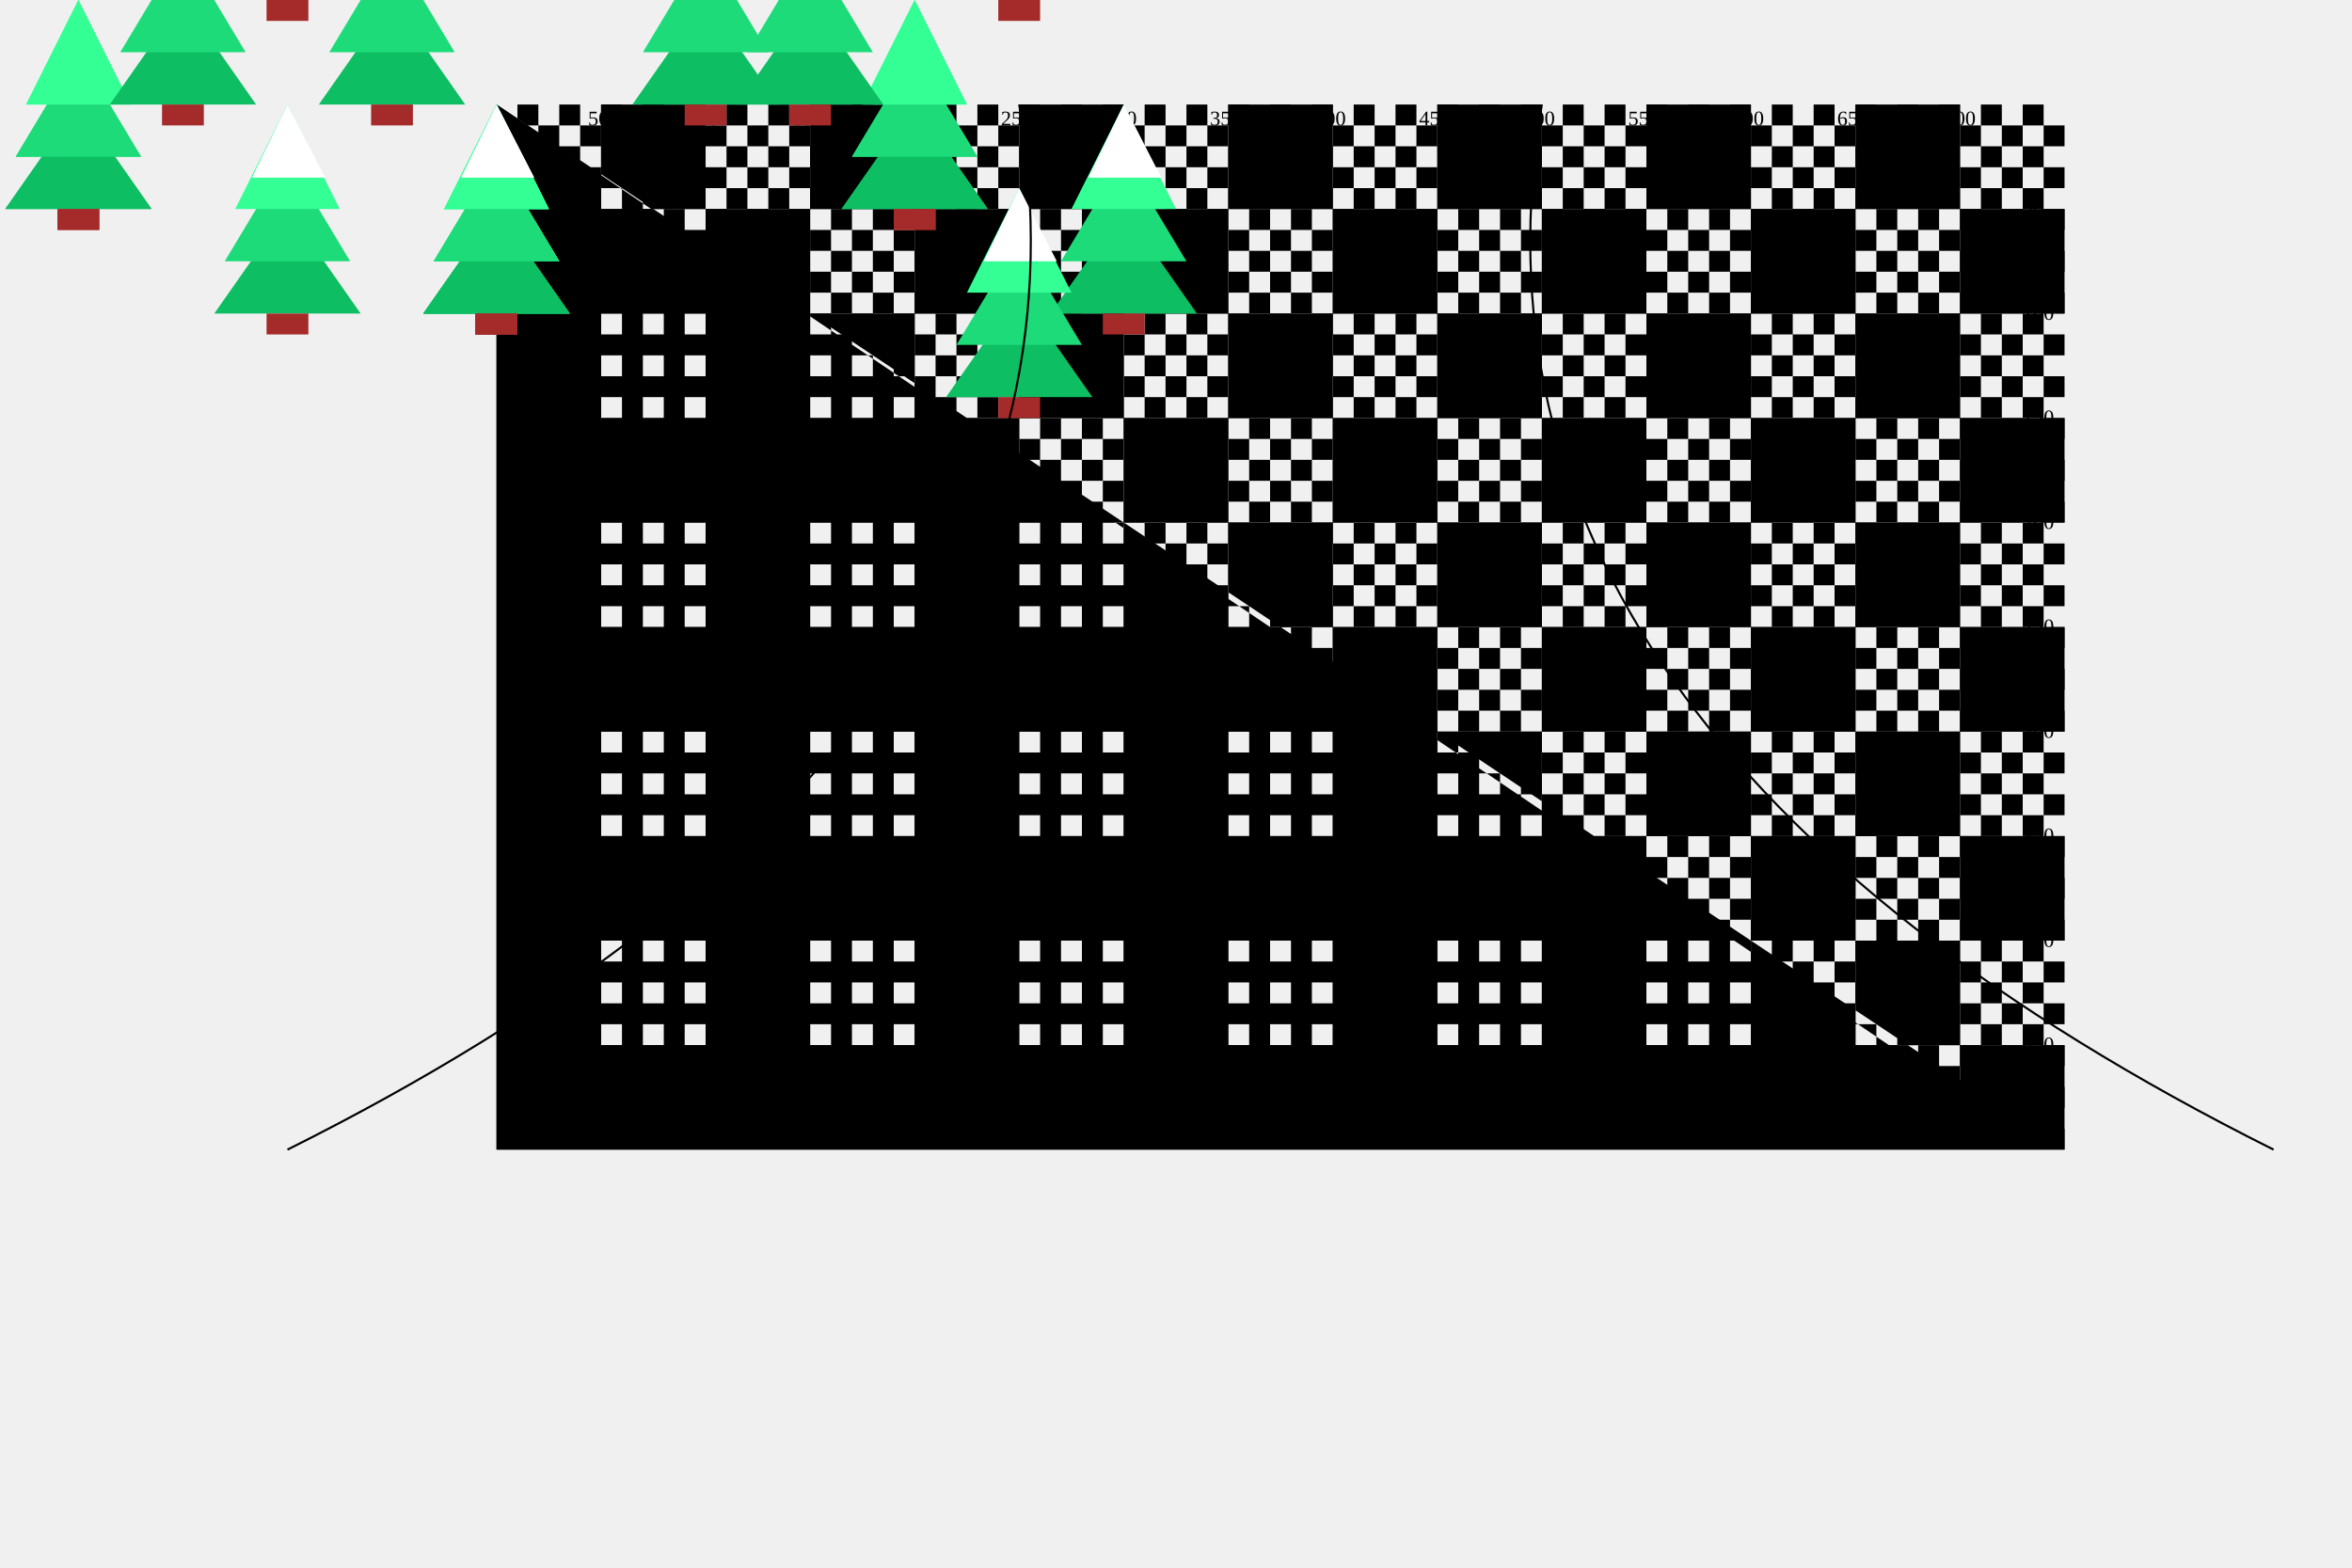
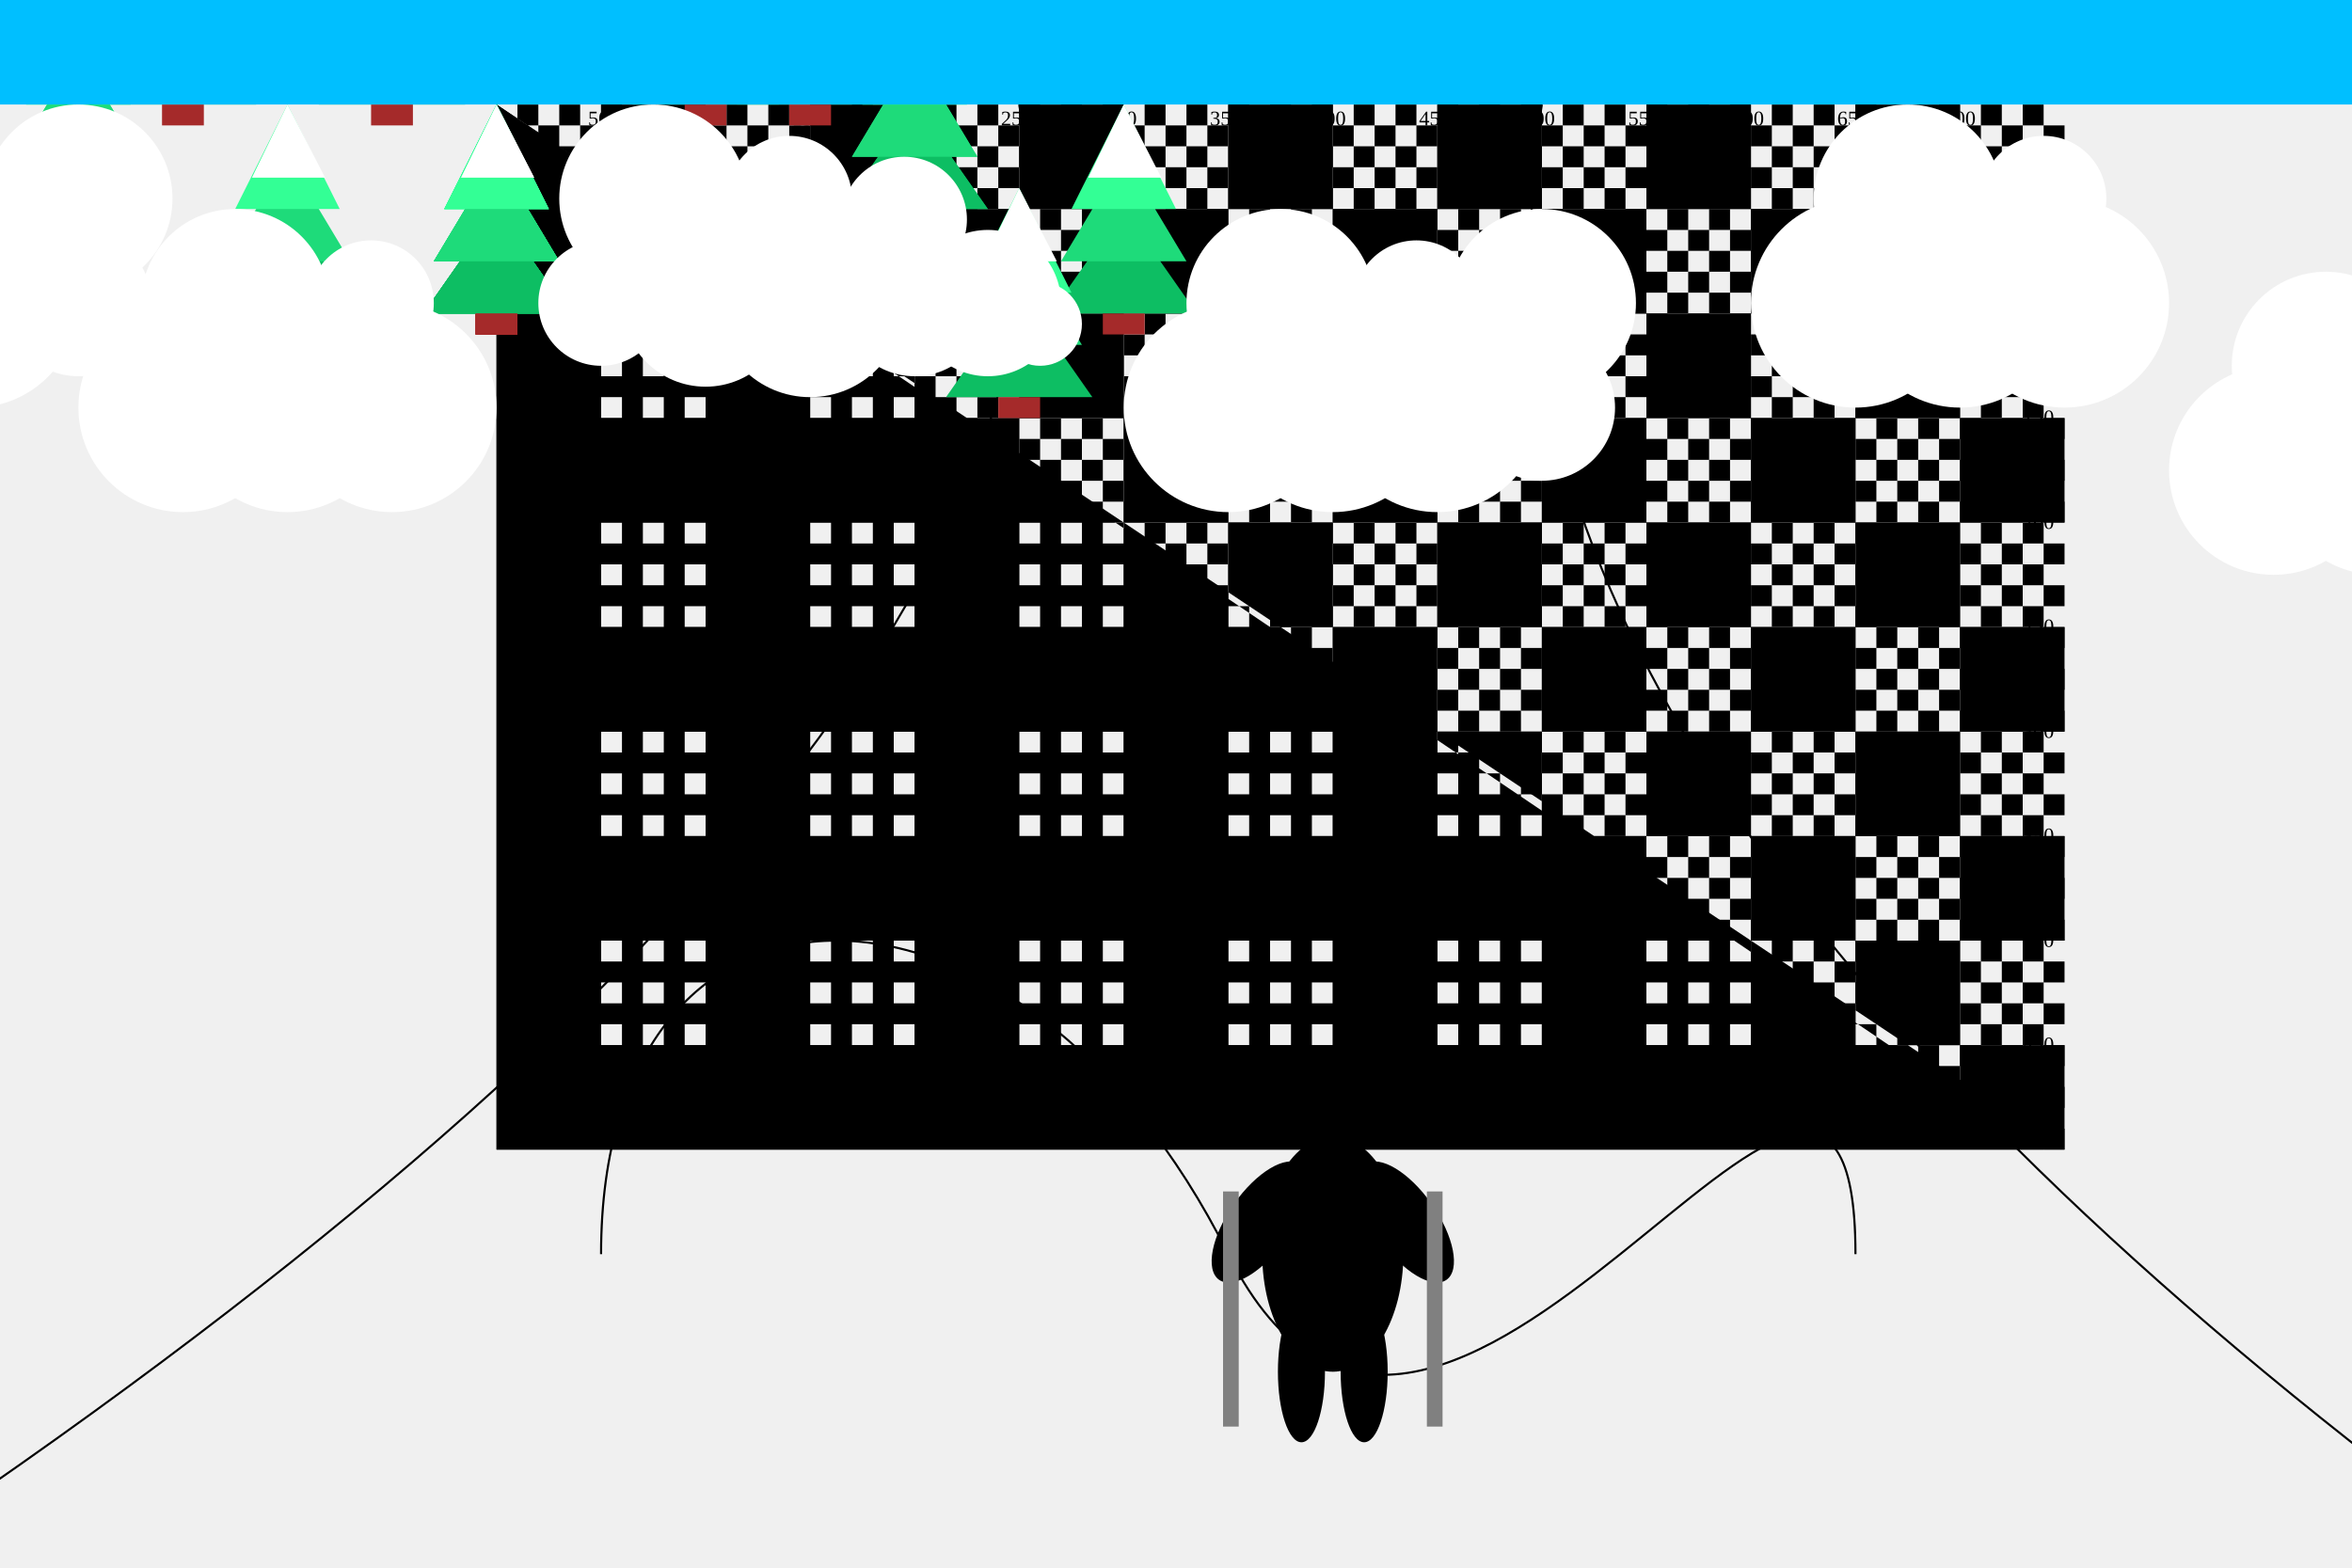
<svg xmlns="http://www.w3.org/2000/svg" xmlns:xlink="http://www.w3.org/1999/xlink" width="750" height="500" viewBox="-50 -50 750 750">
  <path class="thin" style="stroke-opacity:0.2" d="M0,0 h750v10h-750v10h750v10h-750v10 h750v10h-750v10h750v10h-750v10 h750v10h-750v10h750v10h-750v10 h750v10h-750v10h750v10h-750v10 h750v10h-750v10h750v10h-750v10 h750v10h-750v10h750v10h-750v10 h750v10h-750v10h750v10h-750v10 h750v10h-750v10h750v10h-750v10 h750v10h-750v10h750v10h-750v10 h750v10h-750v10h750v10h-750v10 h750v10h-750v10h750v10h-750v10 h750v10h-750v10h750v10h-750v10 h750v10h-750v10 h750v-500h-750v500 h10v-500h10v500h10v-500h10v500 h10v-500h10v500h10v-500h10v500 h10v-500h10v500h10v-500h10v500 h10v-500h10v500h10v-500h10v500 h10v-500h10v500h10v-500h10v500 h10v-500h10v500h10v-500h10v500 h10v-500h10v500h10v-500h10v500 h10v-500h10v500h10v-500h10v500 h10v-500h10v500h10v-500h10v500 h10v-500h10v500h10v-500h10v500 h10v-500h10v500h10v-500h10v500 h10v-500h10v500h10v-500h10v500 h10v-500h10v500h10v-500h10v500 h10v-500h10v500h10v-500h10v500 h10v-500h10v500h10v-500h10v500 h10v-500h10v500h10v-500h10v500 h10v-500h10v500h10v-500h10v500 h10v-500h10v500h10v-500h10v500 h10v-500h10v500" />
  <path class="outline" style="stroke-opacity:0.2" d="M0,0 h750v50h-750v50h750v50h-750v50 h750v50h-750v50h750v50h-750v50 h750v50h-750v50 h750v-500h-750v500 h50v-500h50v500h50v-500h50v500 h50v-500h50v500h50v-500h50v500 h50v-500h50v500h50v-500h50v500 h50v-500h50v500h50 " />
  <text x="0" style="text-anchor:middle;font-size:10px">
    <tspan x="50" y="10">50</tspan>
    <tspan x="100" y="10">100</tspan>
    <tspan x="150" y="10">150</tspan>
    <tspan x="200" y="10">200</tspan>
    <tspan x="250" y="10">250</tspan>
    <tspan x="300" y="10">300</tspan>
    <tspan x="350" y="10">350</tspan>
    <tspan x="400" y="10">400</tspan>
    <tspan x="450" y="10">450</tspan>
    <tspan x="500" y="10">500</tspan>
    <tspan x="550" y="10">550</tspan>
    <tspan x="600" y="10">600</tspan>
    <tspan x="650" y="10">650</tspan>
    <tspan x="700" y="10">700</tspan>
  </text>
  <text style="text-anchor:start;font-size:10px">
    <tspan x="730" y="53">50</tspan>
    <tspan x="730" y="103">100</tspan>
    <tspan x="730" y="153">150</tspan>
    <tspan x="730" y="203">200</tspan>
    <tspan x="730" y="253">250</tspan>
    <tspan x="730" y="303">300</tspan>
    <tspan x="730" y="353">350</tspan>
    <tspan x="730" y="403">400</tspan>
    <tspan x="730" y="453">450</tspan>
  </text>
  <defs>
+     <g id="background">
+       <rect x="-400" y="-400" width="1500" height="1500" fill="cornsilk" />
+     </g>
+     <g id="sky">
+       <rect x="-400" y="-200" width="1500" height="200" fill="deepskyblue">
+         <animate attributeName="height" from="200" to="2000" begin="2s" dur="8s" fill="freeze" />
+       </rect>
+     </g>
    <g id="tree" transform="translate(-100,-50)">
      <polygon points="100,100 65,150 135,150" fill="#0DBE63" />
      <polygon points="100,75 70,125 130,125" fill="#1EDB7A" />
      <polygon points="100,50 75,100 125,100" fill="#33FF95" />
      <rect x="90" y="150" width="20" height="10" fill="brown" />
    </g>
    <g id="snowyTree">
      <polygon points="100,100 65,150 135,150" fill="#0DBE63" />
      <polygon points="100,75 70,125 130,125" fill="#1EDB7A" />
      <polygon points="100,50 75,100 125,100" fill="#33FF95" />
      <rect x="90" y="150" width="20" height="10" fill="brown" />
      <polygon points="100,50 83,85 118,85" fill="white" />
    </g>
+     <g id="cloud3" transform="translate(0,-105)">
+       <circle cx="75" cy="150" r="45" fill="white" />
+       <circle cx="140" cy="150" r="30" fill="white" />
+       <circle cx="50" cy="200" r="30" fill="white" />
+       <circle cx="100" cy="200" r="40" fill="white" />
+       <circle cx="150" cy="200" r="45" fill="white" />
+       <circle cx="195" cy="160" r="30" fill="white" />
+       <circle cx="200" cy="200" r="35" fill="white" />
+       <circle cx="235" cy="200" r="35" fill="white" />
+       <circle cx="260" cy="210" r="20" fill="white" />
+     </g>
+     <g id="cloud2" transform="translate(0,-105)">
+       <circle cx="75" cy="150" r="45" fill="white" />
+       <circle cx="140" cy="150" r="30" fill="white" />
+       <circle cx="50" cy="200" r="50" fill="white" />
+       <circle cx="100" cy="200" r="50" fill="white" />
+       <circle cx="150" cy="200" r="50" fill="white" />
+       <circle cx="200" cy="150" r="45" fill="white" />
+       <circle cx="200" cy="200" r="35" fill="white" />
+     </g>
+     <g id="cloud" transform="translate(0,-105)">
+       <circle cx="75" cy="150" r="45" fill="white" />
+       <circle cx="140" cy="150" r="30" fill="white" />
+       <circle cx="50" cy="200" r="50" fill="white" />
+       <circle cx="100" cy="200" r="50" fill="white" />
+       <circle cx="150" cy="200" r="50" fill="white" />
+     </g>
+     <g id="personWithoutSticks">
+       <ellipse rx="45" ry="75" />
+       <circle cx="0" cy="-90" r="30" />
+       <ellipse cx="-20" cy="75" rx="15" ry="45" />
+       <ellipse cx="20" cy="75" rx="15" ry="45" />
+       <ellipse cx="50" cy="-10" rx="20" ry="45" transform="rotate(-145)" />
+       <ellipse cx="-50" cy="-10" rx="20" ry="45" transform="rotate(145)" />
+     </g>
+     <g id="sticks">
+       <rect x="60" y="-40" width="10" height="150" fill="grey" />
+       <rect x="-70" y="-40" width="10" height="150" fill="grey" />
+     </g>
+     <g id="person" transform="translate(400,550), scale(0.75)">
+       <use xlink:href="#personWithoutSticks" />
+       <use xlink:href="#sticks" />
+     </g>
+     <g id="pathPerson" transform="translate(-50,150)">
+       <path d="M100,400 C100,200 300,200 400,400 S700,200 700,400" fill="none" stroke="black" />
+     </g>
    <g id="rampe">
-       <path d="M250,0 Q 300,300 -100,500" fill="none" stroke="black" />
-       <path d="M500,0 Q 450,300 850,500" fill="none" stroke="black" />
+       <path d="M250,0 Q 300,300 -300,700" fill="none" stroke="black" />
+       <path d="M500,0 Q 450,300 900,650" fill="none" stroke="black" />
    </g>
    <path id="pathTreesLeft" d="M200,0 Q 250,300 -600,500" fill="none" stroke="black" />
    <path id="pathTreesRight" d="M550,0 Q 500,300 1350,500" fill="none" stroke="black" />
    <g id="growingMovingTreesLeft">
      <use xlink:href="#tree" />
      <use xlink:href="#snowyTree" transform="translate(-200,-50)" />
      <use xlink:href="#tree" transform="translate(-100,-150)" />
      <animateMotion fill="none" stroke="black" begin="0s" dur="4s" repeatCount="indefinite">
        <mpath xlink:href="#pathTreesLeft" />
      </animateMotion>
      <animateTransform attributeName="transform" type="scale" from="1 1" to="2 2" begin="0s" dur="4s" repeatCount="indefinite" />
    </g>
    <g id="growingMovingTreesLeft2">
      <use xlink:href="#tree" />
      <use xlink:href="#tree" transform="translate(-200,-50)" />
      <use xlink:href="#snowyTree" transform="translate(-150,-150)" />
      <animateMotion fill="none" stroke="black" begin="1.5s" dur="4s" repeatCount="indefinite">
        <mpath xlink:href="#pathTreesLeft" />
      </animateMotion>
      <set attributeType="CSS" attributeName="visibility" to="hidden" begin="0s" dur="1.5s" />
      <animateTransform attributeName="transform" type="scale" from="1 1" to="2 2" begin="1.5s" dur="4s" repeatCount="indefinite" />
    </g>
    <g id="growingMovingTreesLeft3">
      <use xlink:href="#snowyTree" transform="translate(-100,-50)" />
      <use xlink:href="#tree" transform="translate(-200,-50)" />
      <use xlink:href="#tree" transform="translate(-150,-100)" />
      <use xlink:href="#snowyTree" transform="translate(-150,-250)" />
      <animateMotion fill="none" stroke="black" begin="3s" dur="4s" repeatCount="indefinite">
        <mpath xlink:href="#pathTreesLeft" />
      </animateMotion>
      <set attributeType="CSS" attributeName="visibility" to="hidden" begin="0s" dur="3s" />
      <animateTransform attributeName="transform" type="scale" from="1 1" to="2 2" begin="3s" dur="4s" repeatCount="indefinite" />
    </g>
    <g id="growingMovingTreesRight">
      <use xlink:href="#tree" />
      <use xlink:href="#snowyTree" transform="translate(200,-50)" />
      <use xlink:href="#tree" transform="translate(100,-100)" />
      <animateMotion fill="none" stroke="black" begin="0s" dur="4s" repeatCount="indefinite">
        <mpath xlink:href="#pathTreesRight" />
      </animateMotion>
      <animateTransform attributeName="transform" type="scale" from="1 1" to="2 2" begin="0s" dur="4s" repeatCount="indefinite" />
    </g>
    <g id="growingMovingTreesRight2">
      <use xlink:href="#tree" />
      <use xlink:href="#tree" transform="translate(200,-50)" />
      <use xlink:href="#snowyTree" transform="translate(150,-10)" />
      <animateMotion fill="none" stroke="black" begin="1.5s" dur="4s" repeatCount="indefinite">
        <mpath xlink:href="#pathTreesRight" />
      </animateMotion>
      <set attributeType="CSS" attributeName="visibility" to="hidden" begin="0s" dur="1.5s" />
      <animateTransform attributeName="transform" type="scale" from="1 1" to="2 2" begin="1.5s" dur="4s" repeatCount="indefinite" />
    </g>
    <g id="growingMovingTreesRight3">
      <use xlink:href="#snowyTree" transform="translate(-100,-50)" />
      <use xlink:href="#tree" transform="translate(200,-50)" />
      <use xlink:href="#tree" transform="translate(150,-100)" />
      <use xlink:href="#snowyTree" transform="translate(150,-200)" />
      <animateMotion fill="none" stroke="black" begin="3s" dur="4s" repeatCount="indefinite">
        <mpath xlink:href="#pathTreesRight" />
      </animateMotion>
      <set attributeType="CSS" attributeName="visibility" to="hidden" begin="0s" dur="3s" />
      <animateTransform attributeName="transform" type="scale" from="1 1" to="2 2" begin="3s" dur="4s" repeatCount="indefinite" />
    </g>
+     <g id="movingClouds" transform="transform(-400,-200)">
+       <use x="-400" y="0" xlink:href="#cloud2" />
+       <use x="-200" y="50" xlink:href="#cloud" />
+       <use xlink:href="#cloud3" />
+       <use x="300" y="50" xlink:href="#cloud2" />
+       <use x="600" y="0" xlink:href="#cloud" />
+       <use x="800" y="80" xlink:href="#cloud2" />
+       <use x="1050" xlink:href="#cloud3" />
+       <use x="1350" y="80" xlink:href="#cloud" />
+     </g>
+     <g id="cloudsAnimation">
+       <use xlink:href="#movingClouds" />
+       <set attributeType="CSS" attributeName="visibility" to="hidden" begin="0s" dur="2s" />
+       <animate attributeType="CSS" attributeName="opacity" from="0" to="1" begin="2s" dur="3s" fill="freeze" />
+       <animateTransform attributeName="transform" type="scale" from="1 1" to="15 15" begin="5s" dur="5s" fill="freeze" />
+       <animate attributeType="CSS" attributeName="opacity" from="1" to="0" begin="6s" dur="2s" fill="freeze" />
+     </g>
+     <g id="personMoving">
+       <use xlink:href="#person" />
+       <animateMotion fill="none" stroke="black" dur="4s" repeatCount="indefinite">
+         <mpath xlink:href="#pathPerson" />
+       </animateMotion>
+     </g>
  </defs>
+   <use xlink:href="#rampe" />
  <use xlink:href="#growingMovingTreesLeft" />
  <use xlink:href="#growingMovingTreesLeft2" />
  <use xlink:href="#growingMovingTreesLeft3" />
  <use xlink:href="#growingMovingTreesRight" />
  <use xlink:href="#growingMovingTreesRight2" />
  <use xlink:href="#growingMovingTreesRight3" />
-   <use xlink:href="#rampe" />
+   <use xlink:href="#sky" />
+   <use xlink:href="#cloudsAnimation" />
+   <use xlink:href="#pathPerson" />
+   <use xlink:href="#personMoving" />
</svg>
